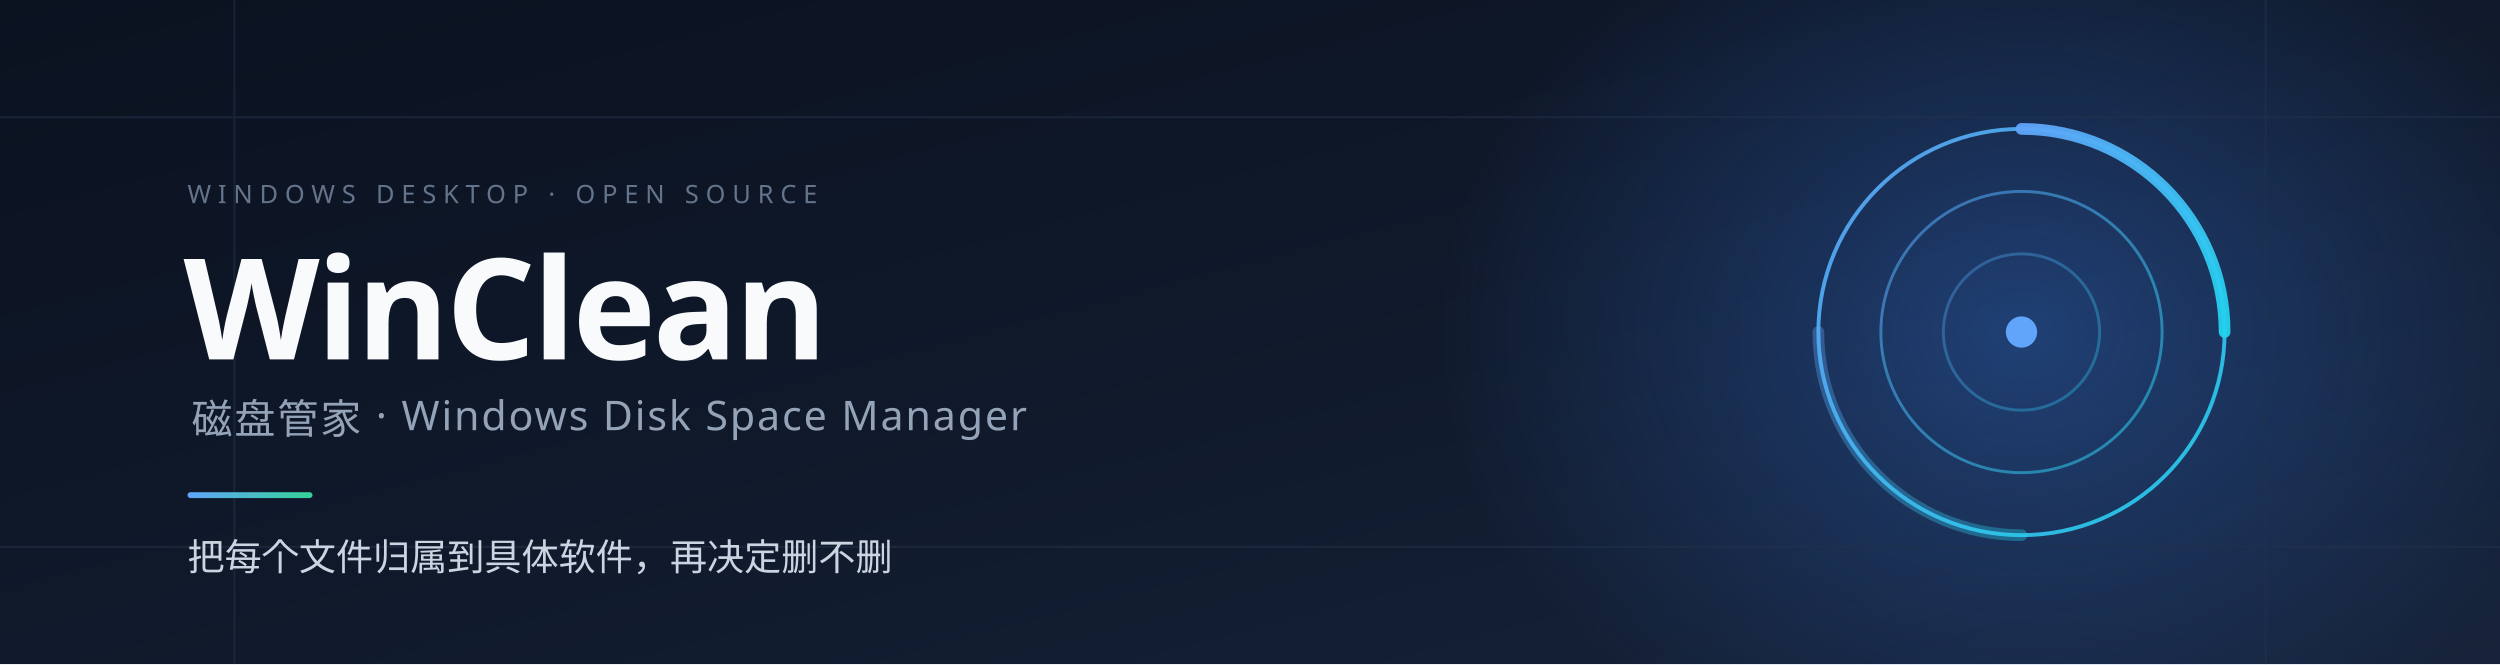
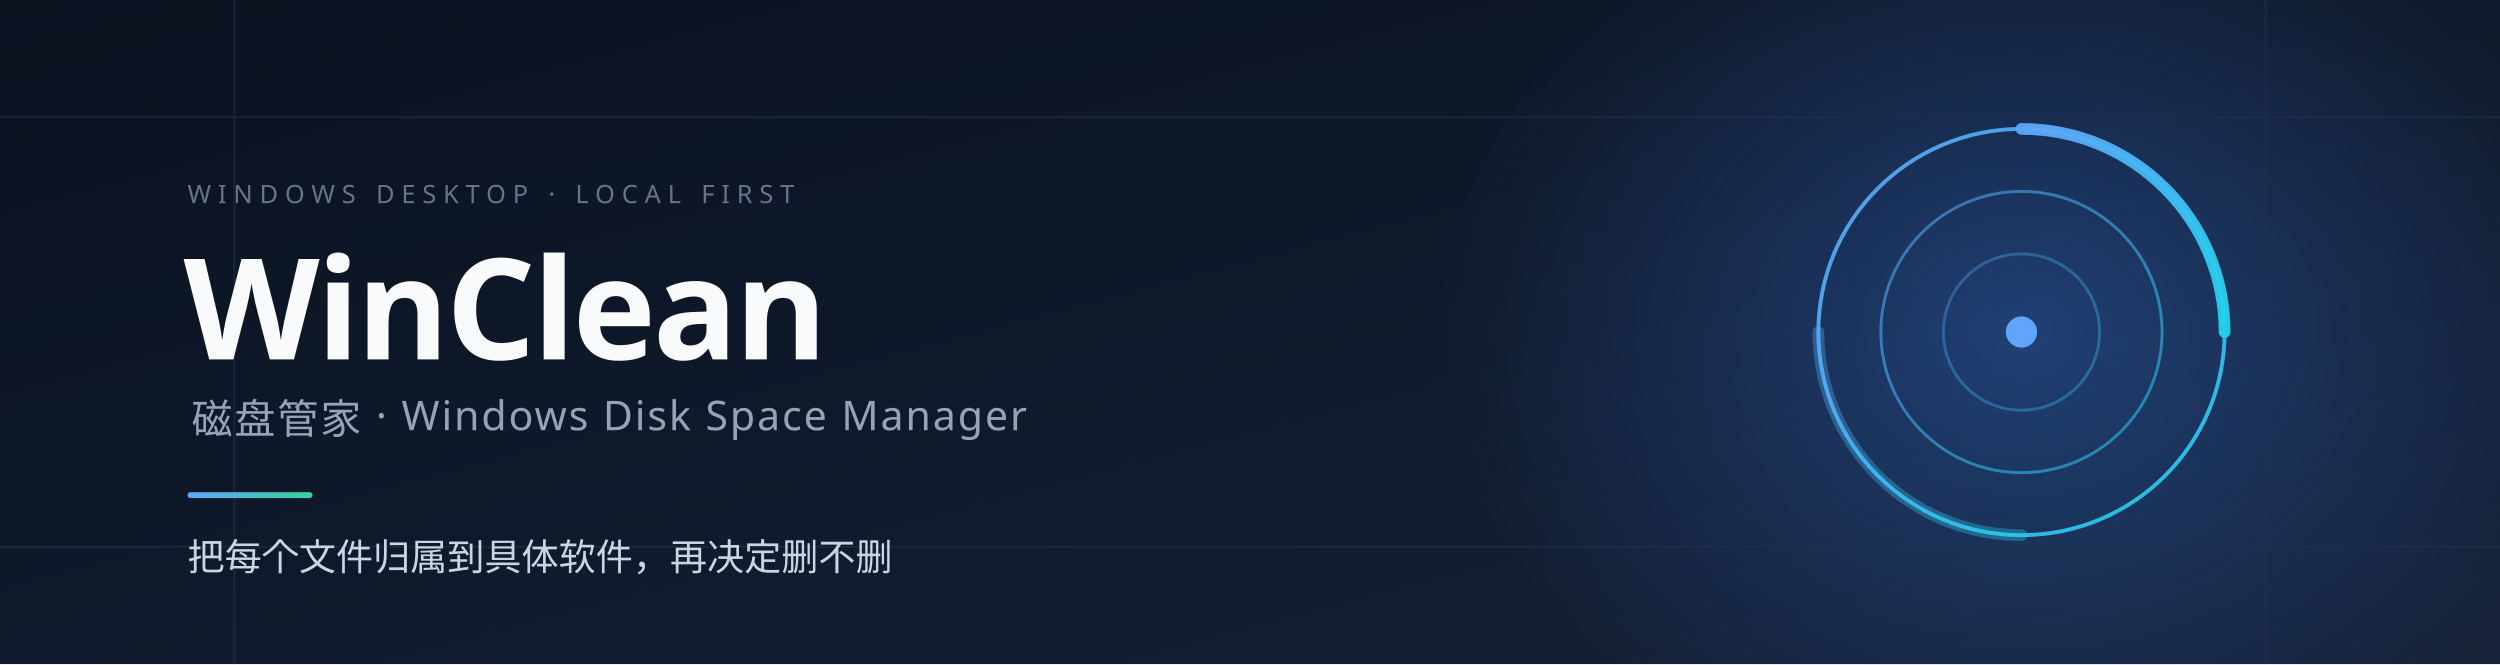
<svg xmlns="http://www.w3.org/2000/svg" width="1280" height="340" viewBox="0 0 1280 340" role="img" aria-label="WinClean 磁盘管家">
  <defs>
    <linearGradient id="bg" x1="0" y1="0" x2="1" y2="1">
      <stop offset="0%" stop-color="#0b1220" />
      <stop offset="55%" stop-color="#101a2c" />
      <stop offset="100%" stop-color="#16233a" />
    </linearGradient>
    <radialGradient id="glow" cx="50%" cy="50%" r="50%">
      <stop offset="0%" stop-color="#3b82f6" stop-opacity="0.35" />
      <stop offset="100%" stop-color="#3b82f6" stop-opacity="0" />
    </radialGradient>
    <linearGradient id="ring" x1="0" y1="0" x2="1" y2="1">
      <stop offset="0%" stop-color="#60a5fa" />
      <stop offset="100%" stop-color="#22d3ee" />
    </linearGradient>
    <linearGradient id="accent" x1="0" y1="0" x2="1" y2="0">
      <stop offset="0%" stop-color="#60a5fa" />
      <stop offset="100%" stop-color="#34d399" />
    </linearGradient>
  </defs>
  <rect width="1280" height="340" fill="url(#bg)" />
  <ellipse cx="1035" cy="170" rx="300" ry="240" fill="url(#glow)" />
  <g stroke="#22314a" stroke-width="1" opacity="0.55">
    <path d="M0 60 H1280" />
    <path d="M0 280 H1280" />
    <path d="M120 0 V340" />
    <path d="M1160 0 V340" />
  </g>
  <g fill="none" stroke="url(#ring)">
    <circle cx="1035" cy="170" r="104" stroke-width="2" opacity="0.9" />
    <circle cx="1035" cy="170" r="72" stroke-width="1.5" opacity="0.55" />
    <circle cx="1035" cy="170" r="40" stroke-width="1.5" opacity="0.35" />
    <path d="M1035 66 A104 104 0 0 1 1139 170" stroke-width="6" stroke-linecap="round" opacity="0.95" />
    <path d="M1035 274 A104 104 0 0 1 931 170" stroke-width="6" stroke-linecap="round" opacity="0.35" />
  </g>
  <circle cx="1035" cy="170" r="8" fill="#60a5fa" />
  <g font-family="'Segoe UI', 'Microsoft YaHei', 'PingFang SC', system-ui, sans-serif">
-     <text x="96" y="104" font-size="13" letter-spacing="3.5" fill="#64748b">WINDOWS DESKTOP · OPEN SOURCE</text>
+     <text x="96" y="104" font-size="13" letter-spacing="3.5" fill="#64748b">WINDOWS DESKTOP · LOCAL FIRST</text>
    <text x="94" y="184" fill="#f8fafc" font-size="72" font-weight="700" letter-spacing="-1.5">WinClean</text>
    <text x="98" y="222" fill="#94a3b8" font-size="21" letter-spacing="1">磁盘管家 · Windows Disk Space Manager</text>
    <rect x="96" y="252" width="64" height="3" rx="1.5" fill="url(#accent)" />
    <text x="96" y="292" fill="#cbd5e1" font-size="19">把每个文件归属到具体软件，再决定删不删</text>
  </g>
</svg>
